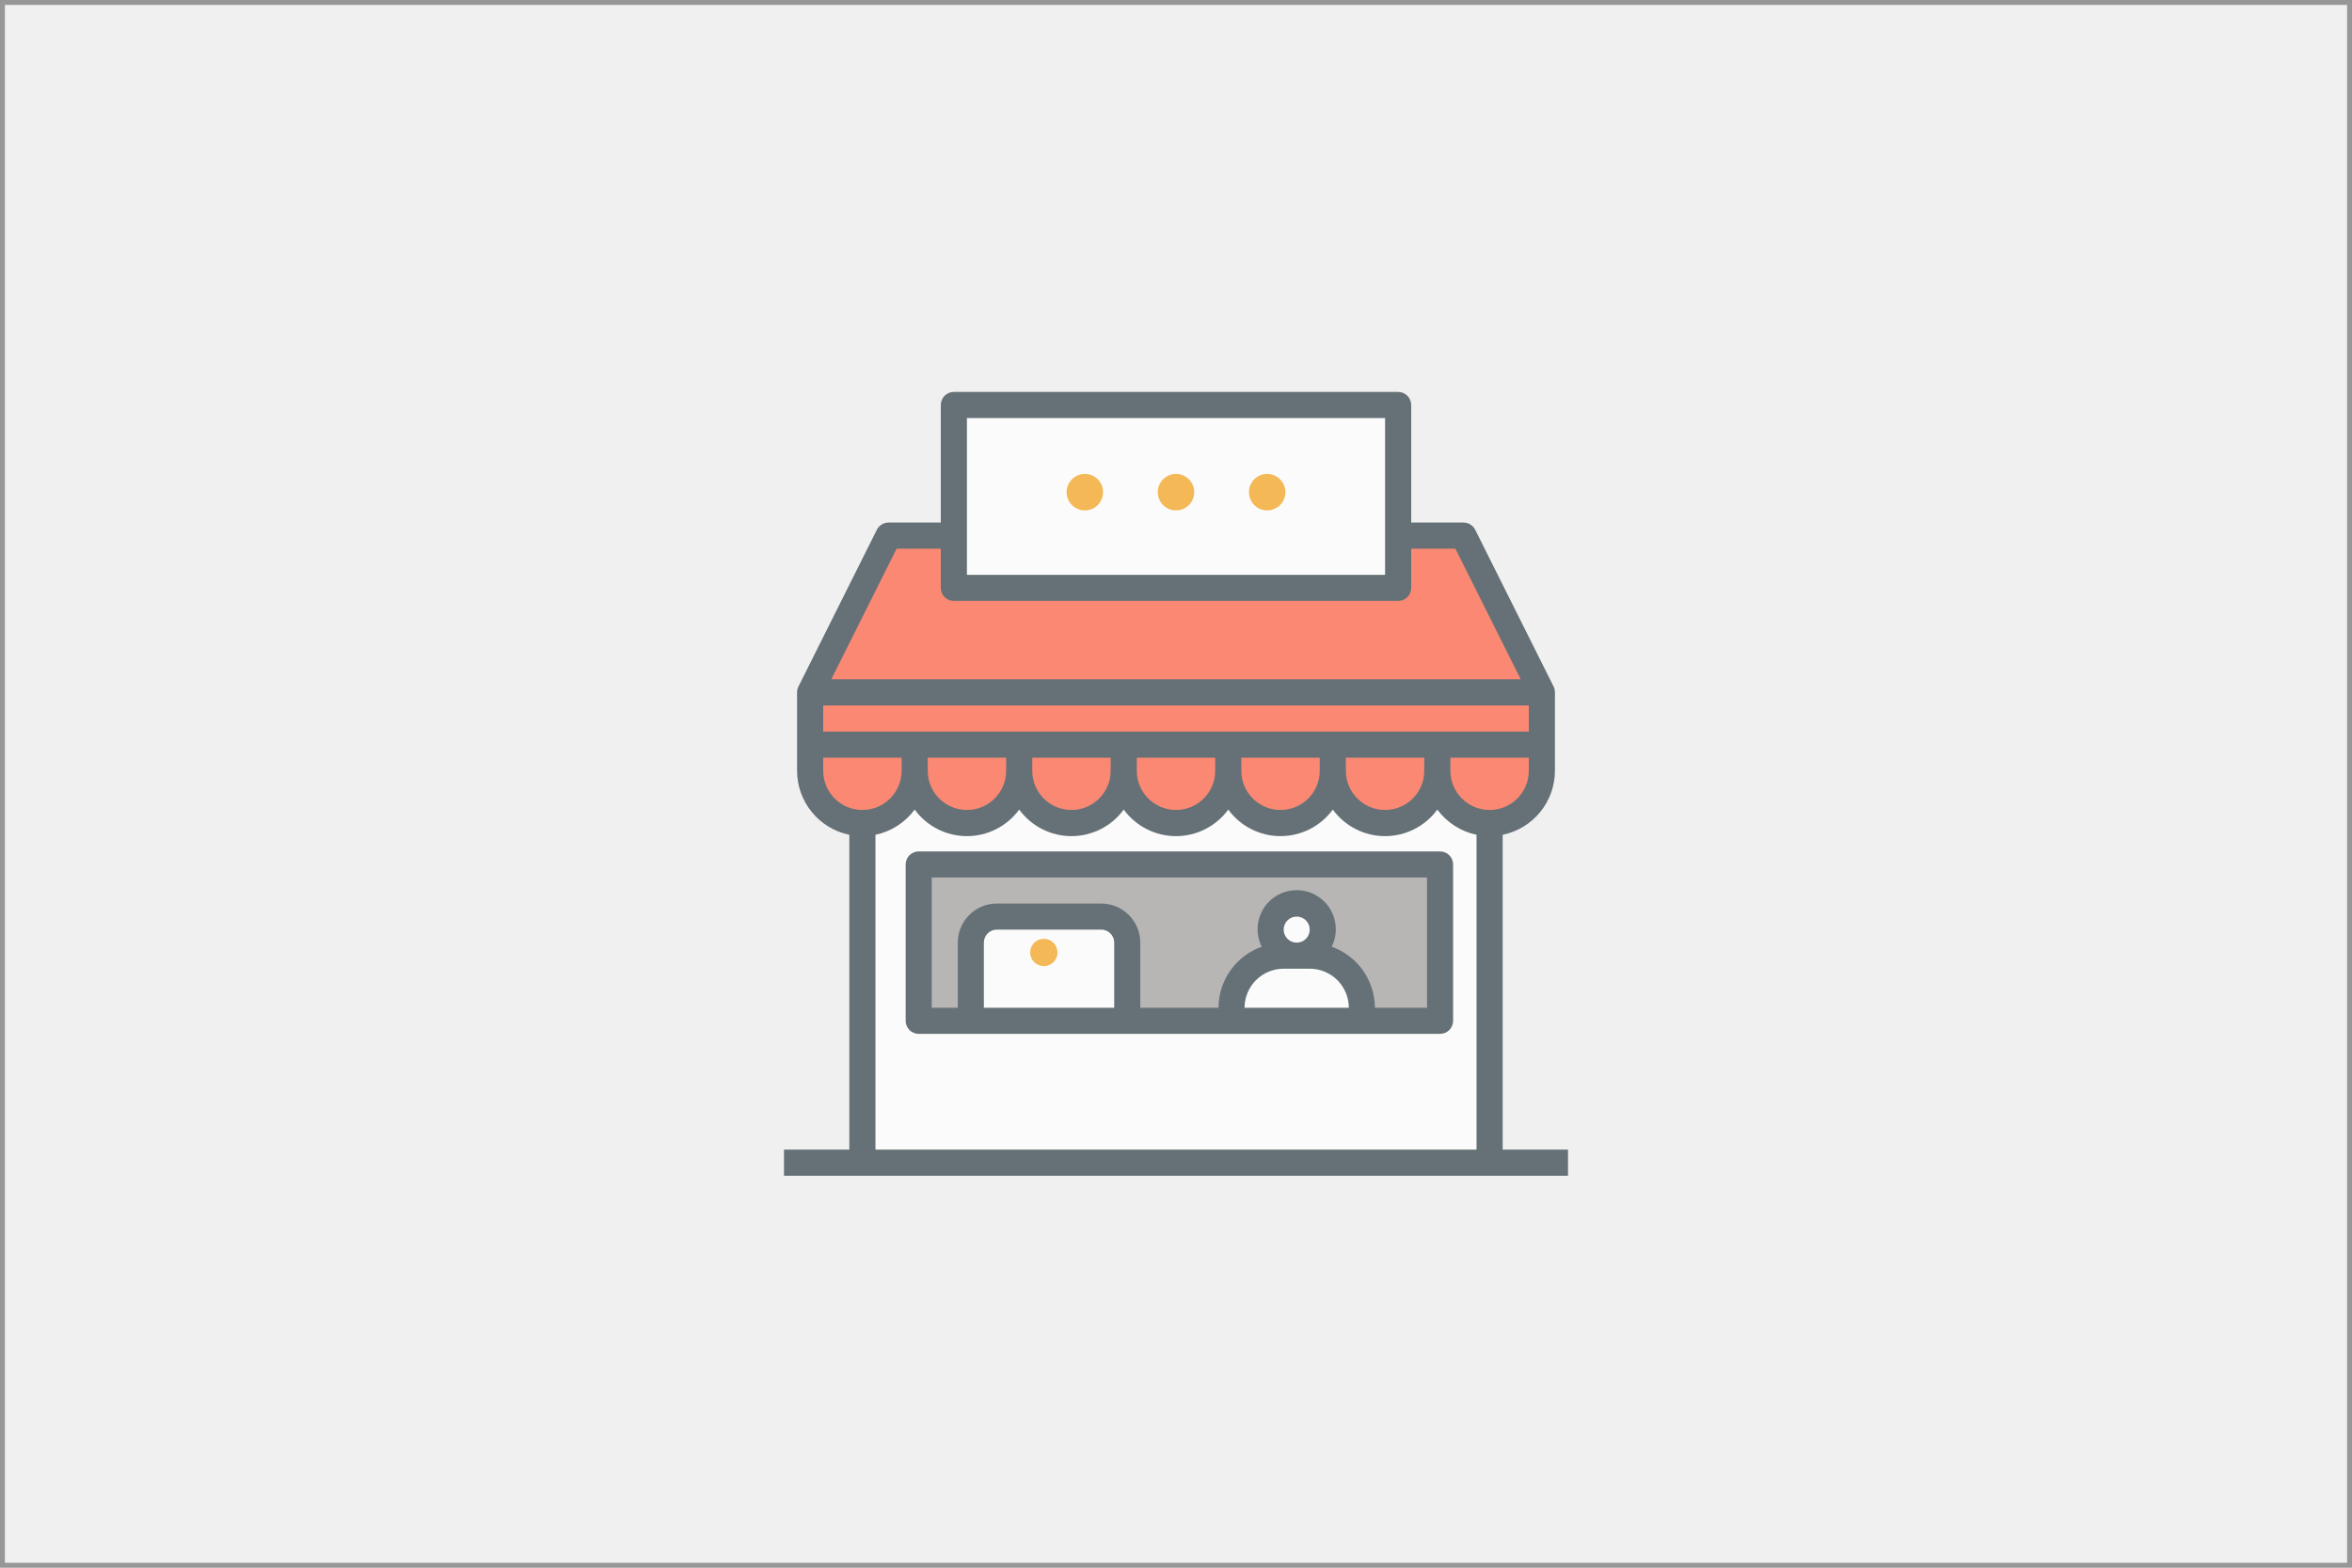
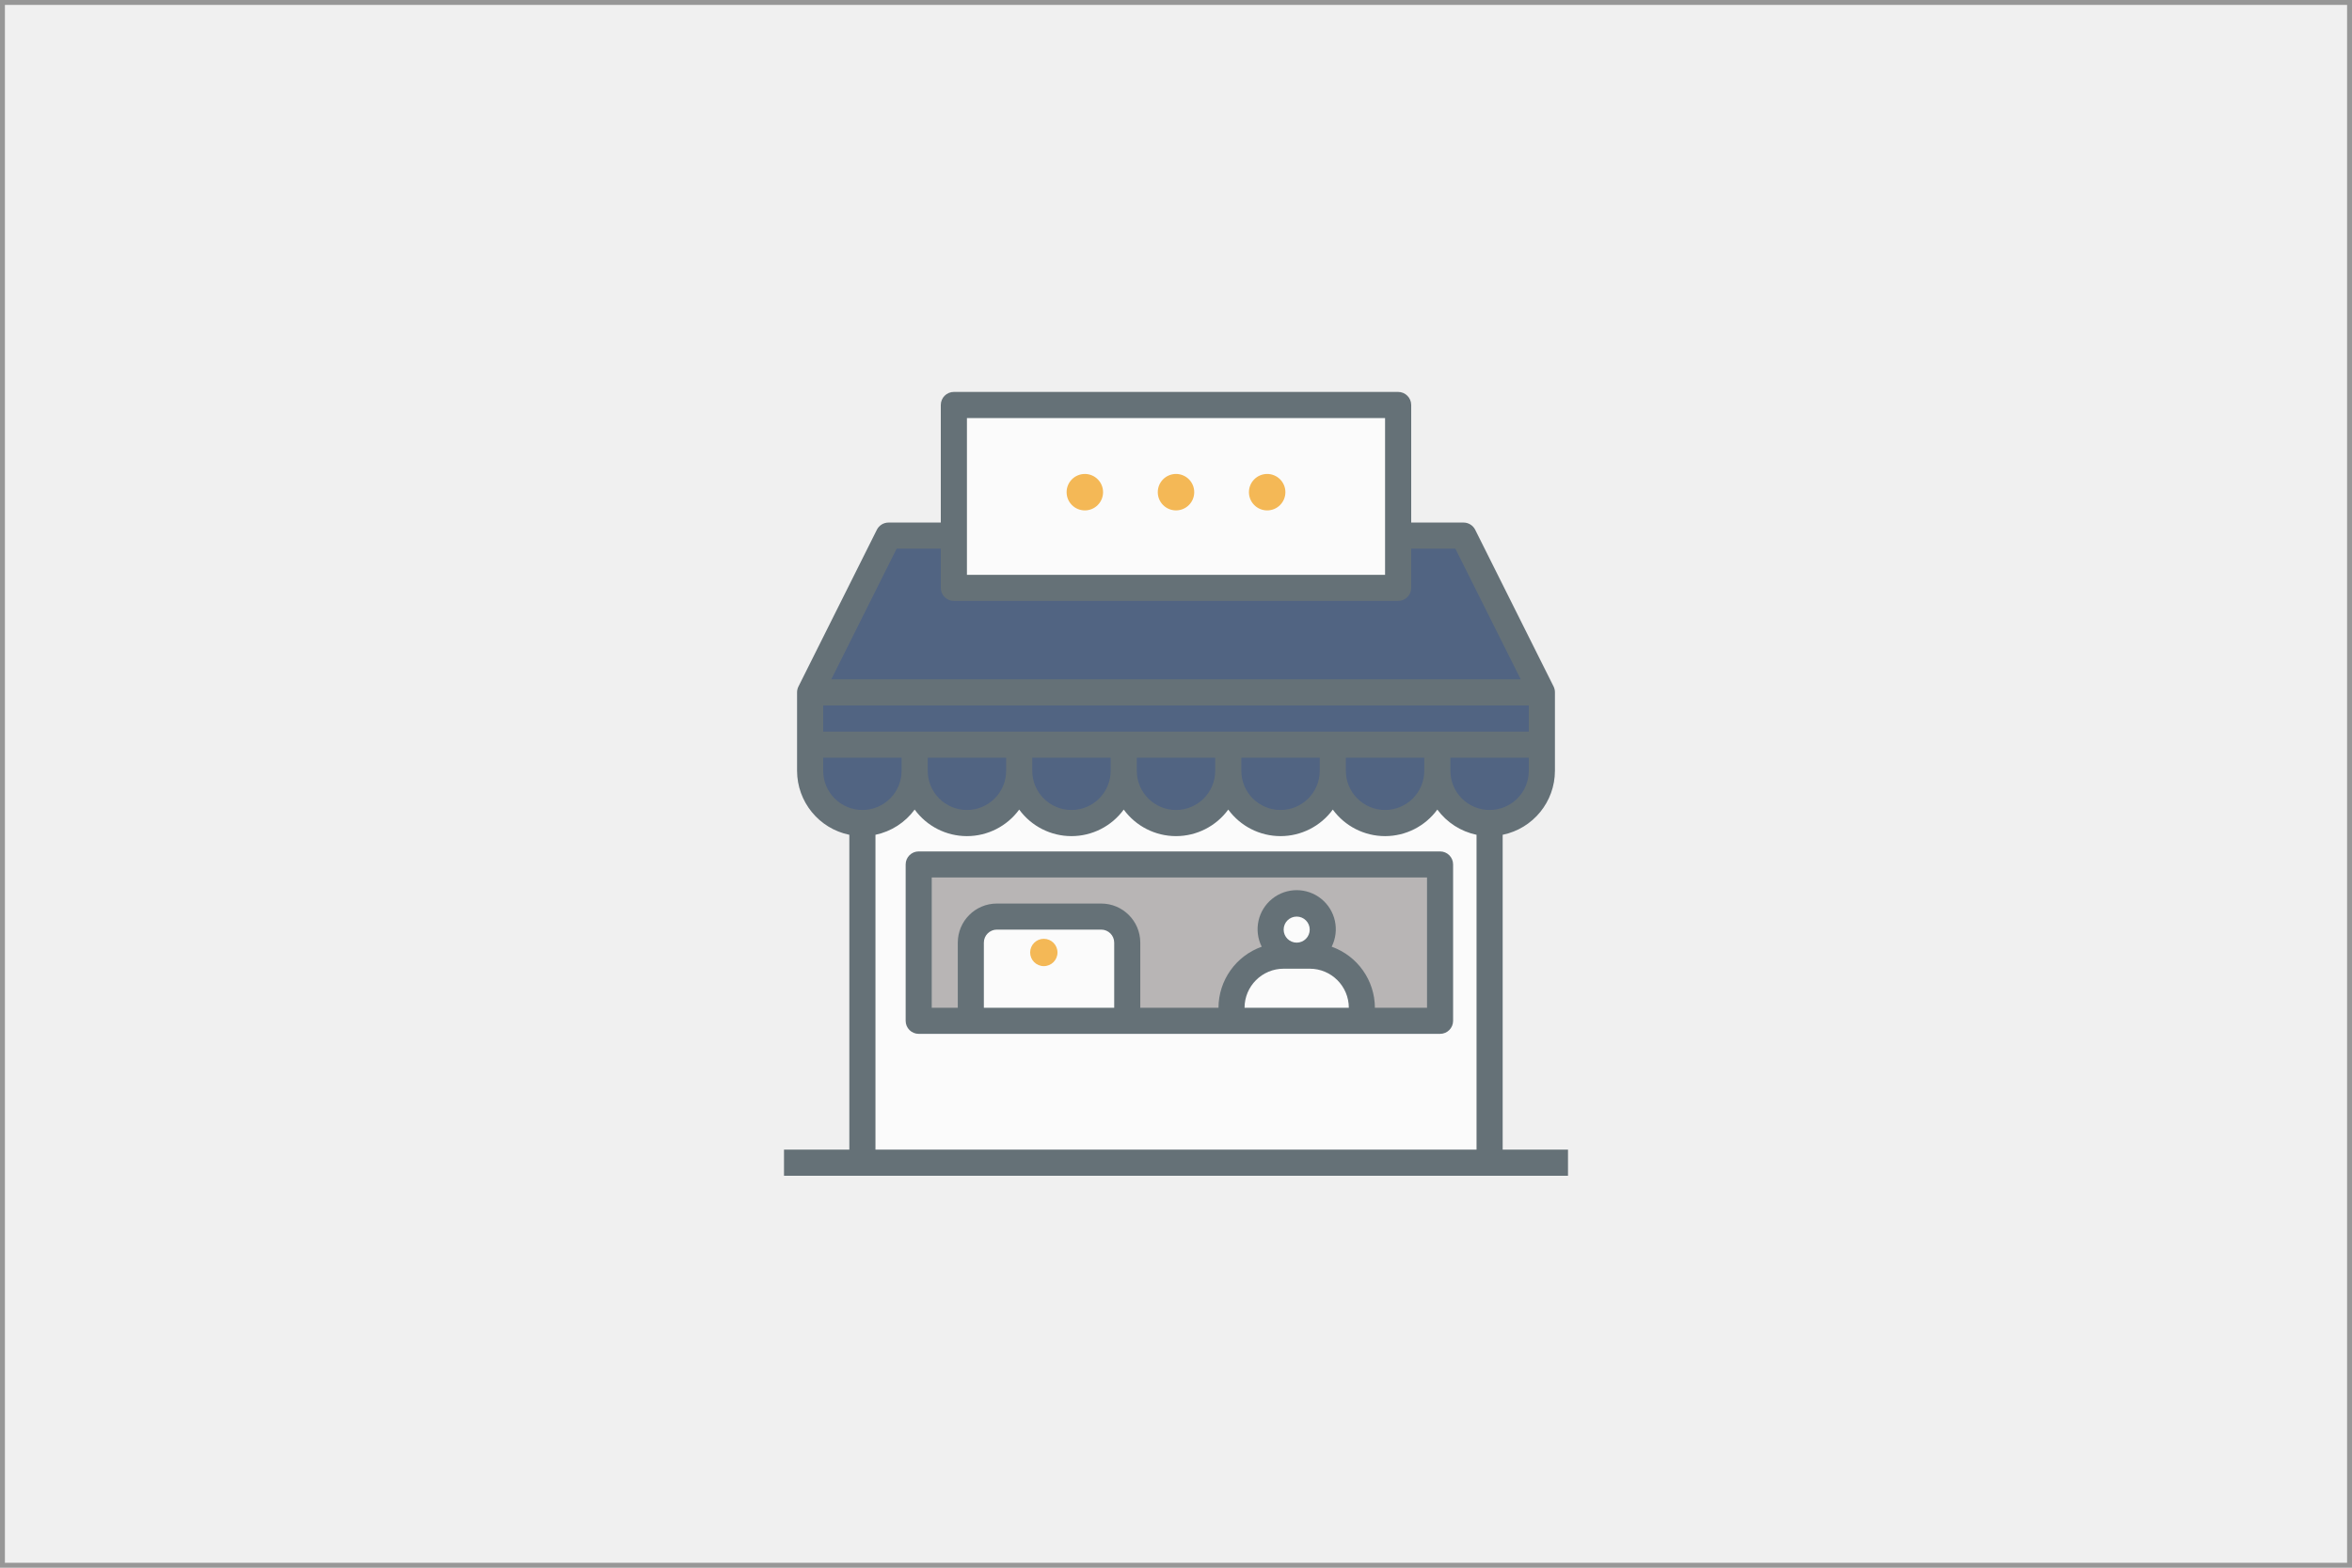
<svg xmlns="http://www.w3.org/2000/svg" width="240" height="160" viewBox="0 0 240 160">
  <g fill="none" fill-rule="evenodd">
    <g opacity=".75">
      <g fill-rule="nonzero">
        <path fill="#FFF" d="M88.276 70.345h64.138v47.586H88.276z" />
        <path fill="#A5A1A1" d="M93.793 87.586h53.103v15.862H93.793z" />
-         <path fill="#FF6649" d="M157.241 70.345v5.517H82.76v-5.517zM149.261 54.483l7.98 15.862H82.76l7.98-15.862z" />
+         <path fill="#1C355E" d="M157.241 70.345v5.517H82.76v-5.517zM149.261 54.483l7.98 15.862H82.76l7.98-15.862z" />
        <path fill="#FFF" d="M142.759 54.68V60H97.24V41.38h45.518zM138.62 102.759v1.379h-13.103v-1.38c0-3.046 2.347-5.517 5.242-5.517h2.62c2.895 0 5.242 2.47 5.242 5.518zM134.368 92.538a2.754 2.754 0 0 1 .595 2.999 2.764 2.764 0 0 1-2.543 1.704 2.77 2.77 0 0 1-2.765-2.758 2.75 2.75 0 0 1 1.703-2.55 2.76 2.76 0 0 1 3.01.605zM115.172 95.69v7.758H99.31V95.69c.005-1.427 1.186-2.582 2.644-2.587h10.575c1.458.005 2.64 1.16 2.643 2.587z" />
-         <path fill="#FF6649" d="M157.241 76.552v2.528c0 2.794-2.315 5.058-5.172 5.058-2.857 0-5.172-2.264-5.172-5.058v-2.528h10.344zM146.897 76.552v2.528c0 2.794-2.316 5.058-5.173 5.058s-5.172-2.264-5.172-5.058v-2.528h10.345zM135.862 76.552v2.528c0 2.794-2.316 5.058-5.172 5.058-2.857 0-5.173-2.264-5.173-5.058v-2.528h10.345zM125.517 76.552v2.528c0 2.794-2.316 5.058-5.172 5.058-2.857 0-5.173-2.264-5.173-5.058v-2.528h10.345zM114.483 76.552v2.528c0 2.794-2.316 5.058-5.173 5.058-2.856 0-5.172-2.264-5.172-5.058v-2.528h10.345zM103.448 76.552v2.528c0 2.794-2.315 5.058-5.172 5.058-2.857 0-5.173-2.264-5.173-5.058v-2.528h10.345zM93.103 76.552v2.528c0 2.794-2.315 5.058-5.172 5.058-2.857 0-5.172-2.264-5.172-5.058v-2.528h10.344z" />
+         <path fill="#1C355E" d="M157.241 76.552v2.528c0 2.794-2.315 5.058-5.172 5.058-2.857 0-5.172-2.264-5.172-5.058v-2.528h10.344zM146.897 76.552v2.528c0 2.794-2.316 5.058-5.173 5.058s-5.172-2.264-5.172-5.058v-2.528h10.345zM135.862 76.552v2.528c0 2.794-2.316 5.058-5.172 5.058-2.857 0-5.173-2.264-5.173-5.058v-2.528h10.345zM125.517 76.552v2.528c0 2.794-2.316 5.058-5.172 5.058-2.857 0-5.173-2.264-5.173-5.058v-2.528h10.345zM114.483 76.552v2.528c0 2.794-2.316 5.058-5.173 5.058-2.856 0-5.172-2.264-5.172-5.058v-2.528h10.345zM103.448 76.552v2.528c0 2.794-2.315 5.058-5.172 5.058-2.857 0-5.173-2.264-5.173-5.058v-2.528h10.345zM93.103 76.552v2.528c0 2.794-2.315 5.058-5.172 5.058-2.857 0-5.172-2.264-5.172-5.058v-2.528h10.344z" />
        <path fill="#37474F" d="M146.946 86.897H93.744a1.33 1.33 0 0 0-1.33 1.33v15.96c0 .735.595 1.33 1.33 1.33h53.202a1.33 1.33 0 0 0 1.33-1.33v-15.96a1.33 1.33 0 0 0-1.33-1.33zm-46.552 15.96v-6.65c0-.735.596-1.33 1.33-1.33h10.64c.735 0 1.33.595 1.33 1.33v6.65h-13.3zm26.601 0a3.99 3.99 0 0 1 3.99-3.99h2.66a3.99 3.99 0 0 1 3.99 3.99h-10.64zm3.99-7.98a1.33 1.33 0 1 1 2.66 0 1.33 1.33 0 0 1-2.66 0zm14.63 7.98h-5.32a6.64 6.64 0 0 0-4.409-6.234 3.99 3.99 0 1 0-7.14 0 6.64 6.64 0 0 0-4.411 6.234h-7.98v-6.65a3.99 3.99 0 0 0-3.99-3.99h-10.64a3.99 3.99 0 0 0-3.991 3.99v6.65h-2.66v-13.3h50.542v13.3z" />
        <path fill="#37474F" d="M153.333 117.333V85.2a6.679 6.679 0 0 0 5.334-6.533v-8a1.333 1.333 0 0 0-.134-.596l-8-16a1.333 1.333 0 0 0-1.2-.738H144v-12c0-.736-.597-1.333-1.333-1.333H97.333c-.736 0-1.333.597-1.333 1.333v12h-5.333c-.506 0-.968.286-1.194.738l-8 16c-.092.185-.14.389-.14.596v8a6.679 6.679 0 0 0 5.334 6.533v32.133H80V120h80v-2.667h-6.667zM156 78.667a4 4 0 1 1-8 0v-1.334h8v1.334zm-10.667 0a4 4 0 1 1-8 0v-1.334h8v1.334zm-10.666 0a4 4 0 1 1-8 0v-1.334h8v1.334zm-10.667 0a4 4 0 1 1-8 0v-1.334h8v1.334zm-10.667 0a4 4 0 1 1-8 0v-1.334h8v1.334zm-10.666 0a4 4 0 1 1-8 0v-1.334h8v1.334zM84 72h72v2.667H84V72zm14.667-29.333h42.666v16H98.667v-16zM91.49 56H96v4c0 .736.597 1.333 1.333 1.333h45.334c.736 0 1.333-.597 1.333-1.333v-4h4.51l6.666 13.333H84.824L91.491 56zM84 78.667v-1.334h8v1.334a4 4 0 1 1-8 0zm5.333 38.666V85.2a6.659 6.659 0 0 0 4-2.573 6.605 6.605 0 0 0 10.667 0 6.605 6.605 0 0 0 10.667 0 6.605 6.605 0 0 0 10.666 0 6.605 6.605 0 0 0 10.667 0 6.605 6.605 0 0 0 10.667 0 6.659 6.659 0 0 0 4 2.573v32.133H89.333z" />
      </g>
      <path fill="#F5A623" d="M129.303 48.372a1.86 1.86 0 1 1-.001 3.721 1.86 1.86 0 0 1 .001-3.72M120 48.372a1.86 1.86 0 1 1 .001 3.72 1.86 1.86 0 0 1-.001-3.72M110.698 48.372a1.86 1.86 0 1 1-.001 3.721 1.86 1.86 0 0 1 .001-3.72M107.907 97.21a1.395 1.395 0 1 1-2.79 0 1.395 1.395 0 0 1 2.79 0z" />
    </g>
    <path stroke="#979797" stroke-width=".5" d="M.25.25h239.5v159.5H.25z" />
  </g>
</svg>
